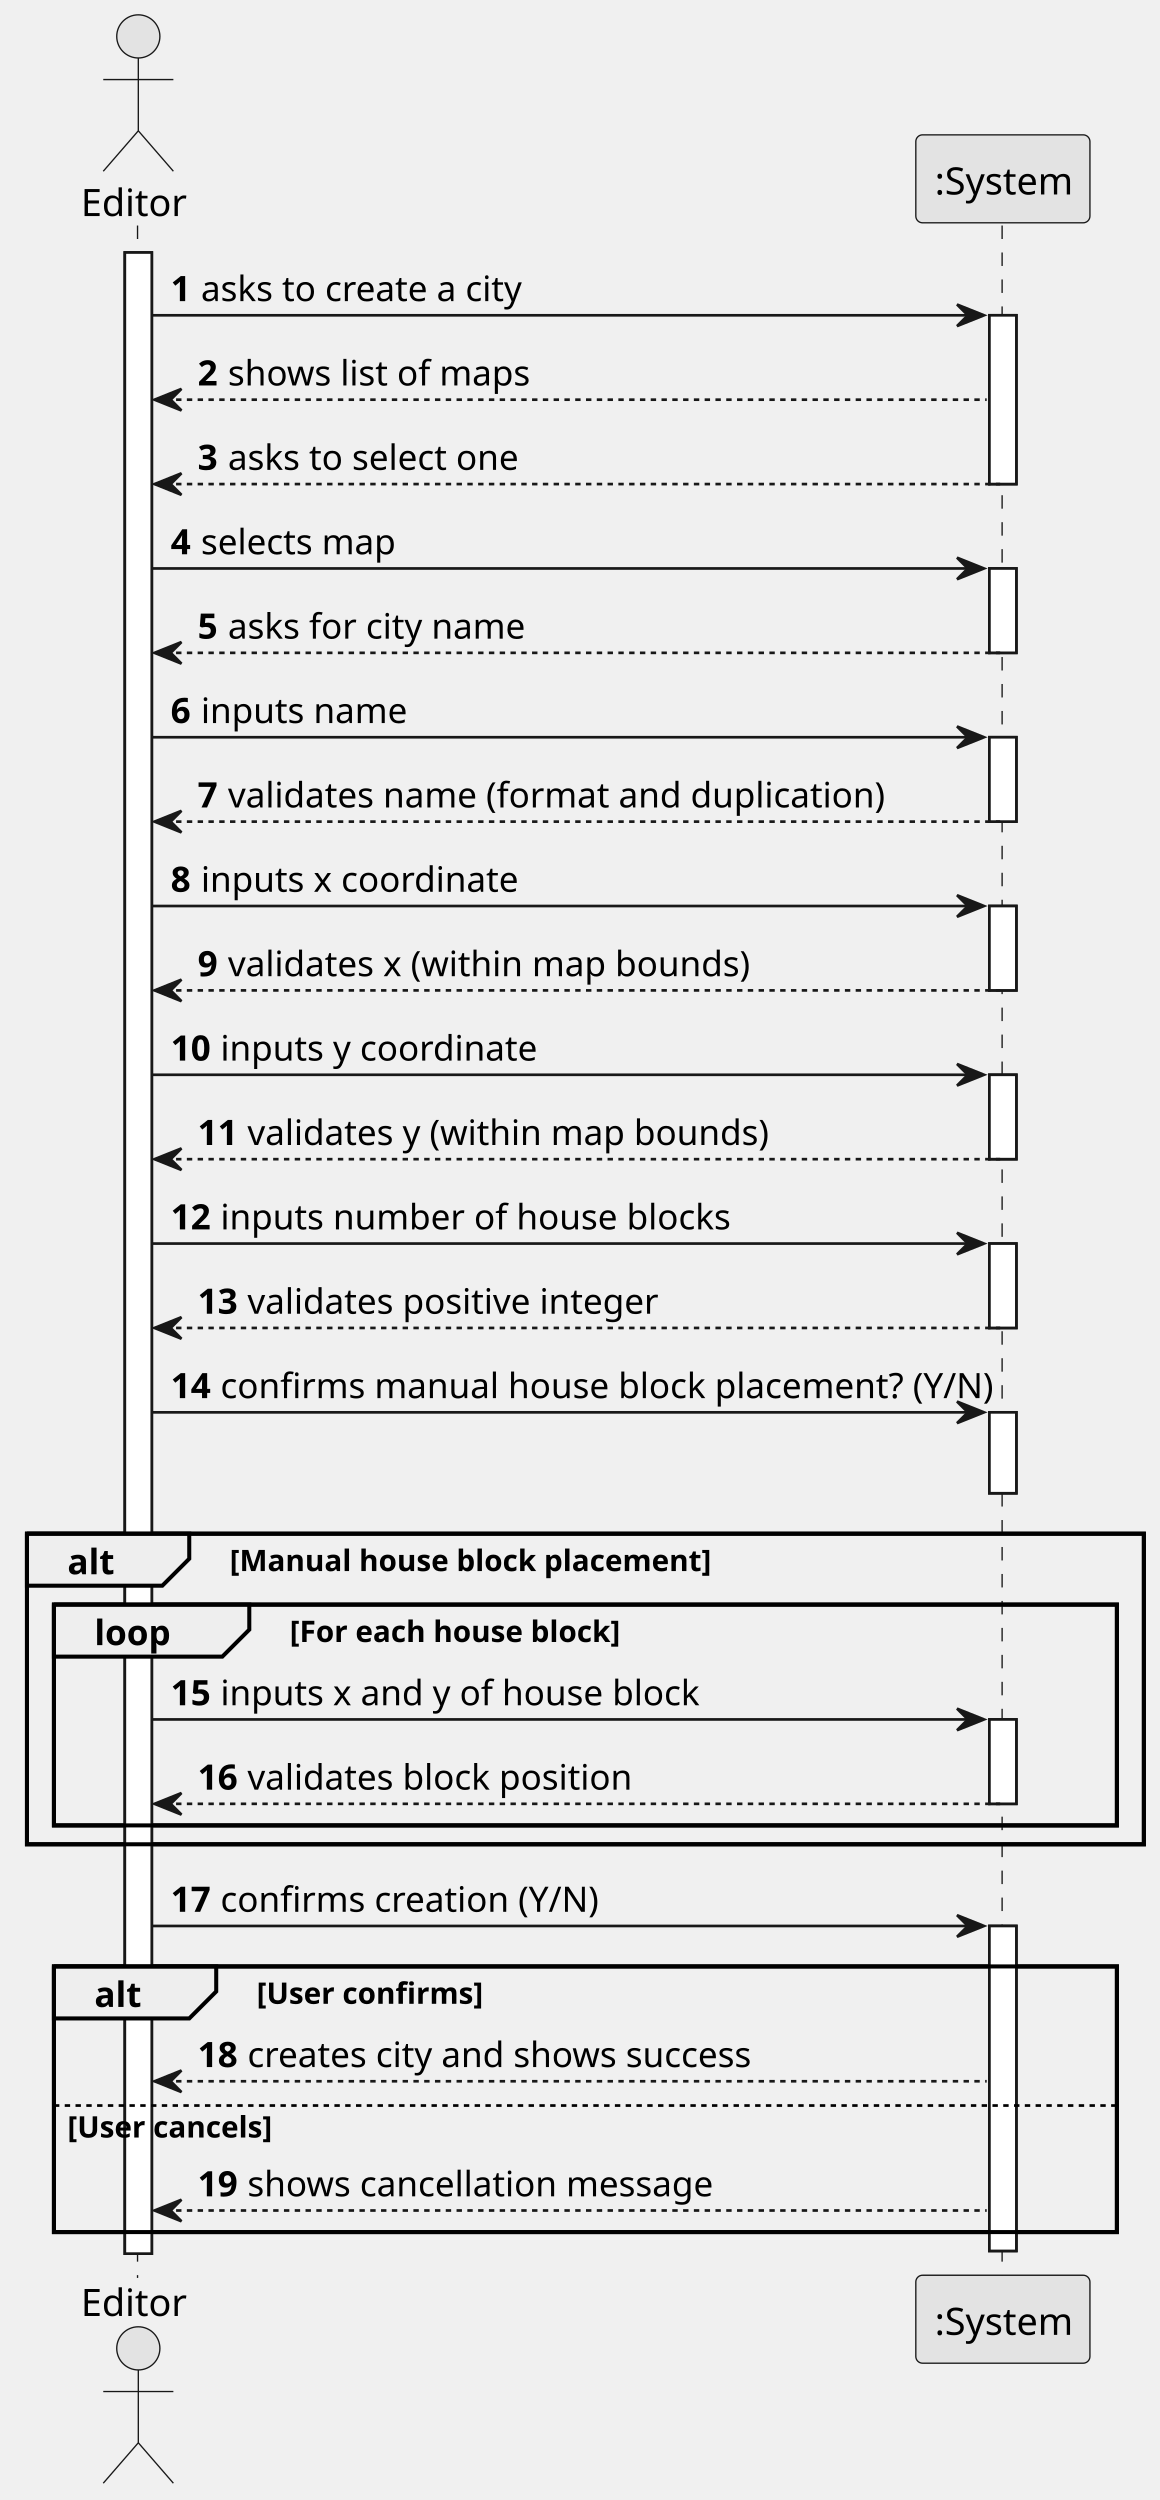
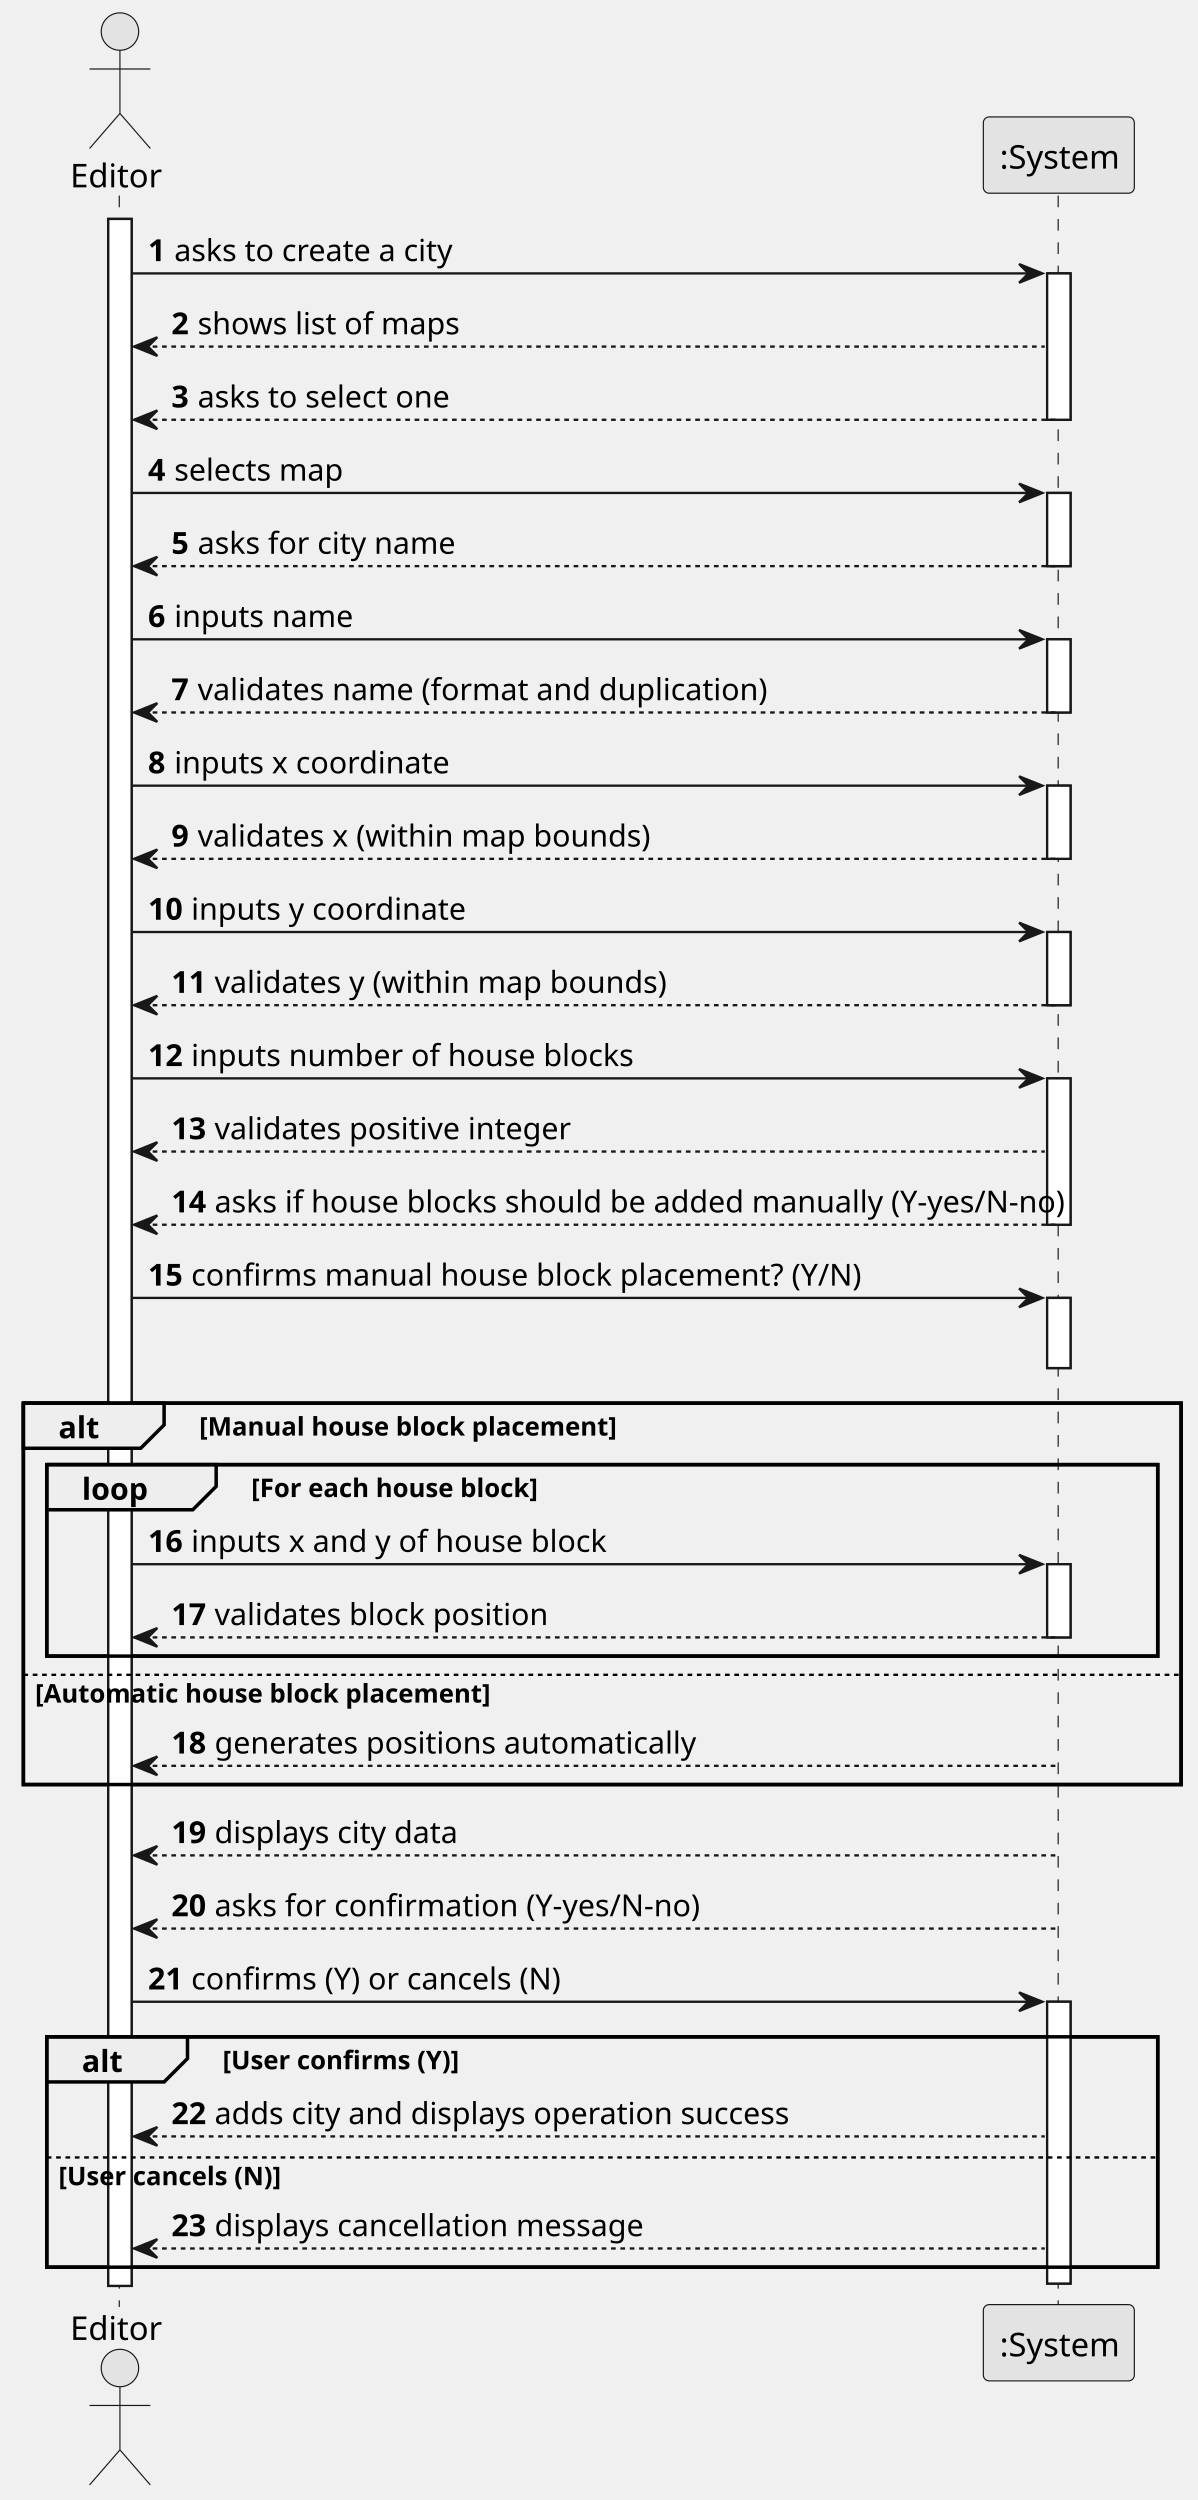
- <svg xmlns="http://www.w3.org/2000/svg" contentStyleType="text/css" height="927px" preserveAspectRatio="none" style="width:430px;height:927px;background:#FFFFFF;" version="1.1" viewBox="0 0 430 927" width="430px" zoomAndPan="magnify">
+ <svg xmlns="http://www.w3.org/2000/svg" contentStyleType="text/css" height="1069px" preserveAspectRatio="none" style="width:512px;height:1069px;background:#FFFFFF;" version="1.1" viewBox="0 0 512 1069" width="512px" zoomAndPan="magnify">
  <defs />
  <g>
-     <rect fill="#FFFFFF" height="742.033" style="stroke:#181818;stroke-width:1.0;" width="10" x="46.286" y="93.621" />
-     <rect fill="#FFFFFF" height="62.582" style="stroke:#181818;stroke-width:1.0;" width="10" x="366.867" y="116.912" />
-     <rect fill="#FFFFFF" height="31.291" style="stroke:#181818;stroke-width:1.0;" width="10" x="366.867" y="210.785" />
-     <rect fill="#FFFFFF" height="31.291" style="stroke:#181818;stroke-width:1.0;" width="10" x="366.867" y="273.367" />
-     <rect fill="#FFFFFF" height="31.291" style="stroke:#181818;stroke-width:1.0;" width="10" x="366.867" y="335.949" />
-     <rect fill="#FFFFFF" height="31.291" style="stroke:#181818;stroke-width:1.0;" width="10" x="366.867" y="398.531" />
-     <rect fill="#FFFFFF" height="31.291" style="stroke:#181818;stroke-width:1.0;" width="10" x="366.867" y="461.113" />
-     <rect fill="#FFFFFF" height="30" style="stroke:#181818;stroke-width:1.0;" width="10" x="366.867" y="523.695" />
-     <rect fill="#FFFFFF" height="31.291" style="stroke:#181818;stroke-width:1.0;" width="10" x="366.867" y="637.568" />
-     <rect fill="#FFFFFF" height="120.504" style="stroke:#181818;stroke-width:1.0;" width="10" x="366.867" y="714.15" />
-     <rect fill="none" height="115.164" style="stroke:#000000;stroke-width:1.5;" width="414.149" x="10" y="568.695" />
-     <rect fill="none" height="81.873" style="stroke:#000000;stroke-width:1.5;" width="394.149" x="20" y="594.986" />
-     <rect fill="none" height="98.504" style="stroke:#000000;stroke-width:1.5;" width="394.149" x="20" y="729.15" />
-     <line style="stroke:#181818;stroke-width:0.5;stroke-dasharray:5.0,5.0;" x1="51" x2="51" y1="83.621" y2="844.654" />
-     <line style="stroke:#181818;stroke-width:0.5;stroke-dasharray:5.0,5.0;" x1="371.584" x2="371.584" y1="83.621" y2="844.654" />
+     <rect fill="#FFFFFF" height="883.828" style="stroke:#181818;stroke-width:1.0;" width="10" x="46.286" y="93.621" />
+     <rect fill="#FFFFFF" height="62.582" style="stroke:#181818;stroke-width:1.0;" width="10" x="447.759" y="116.912" />
+     <rect fill="#FFFFFF" height="31.291" style="stroke:#181818;stroke-width:1.0;" width="10" x="447.759" y="210.785" />
+     <rect fill="#FFFFFF" height="31.291" style="stroke:#181818;stroke-width:1.0;" width="10" x="447.759" y="273.367" />
+     <rect fill="#FFFFFF" height="31.291" style="stroke:#181818;stroke-width:1.0;" width="10" x="447.759" y="335.949" />
+     <rect fill="#FFFFFF" height="31.291" style="stroke:#181818;stroke-width:1.0;" width="10" x="447.759" y="398.531" />
+     <rect fill="#FFFFFF" height="62.582" style="stroke:#181818;stroke-width:1.0;" width="10" x="447.759" y="461.113" />
+     <rect fill="#FFFFFF" height="30" style="stroke:#181818;stroke-width:1.0;" width="10" x="447.759" y="554.986" />
+     <rect fill="#FFFFFF" height="31.291" style="stroke:#181818;stroke-width:1.0;" width="10" x="447.759" y="668.859" />
+     <rect fill="#FFFFFF" height="120.504" style="stroke:#181818;stroke-width:1.0;" width="10" x="447.759" y="855.945" />
+     <rect fill="none" height="163.086" style="stroke:#000000;stroke-width:1.5;" width="495.042" x="10" y="599.986" />
+     <rect fill="none" height="81.873" style="stroke:#000000;stroke-width:1.5;" width="475.042" x="20" y="626.277" />
+     <rect fill="none" height="98.504" style="stroke:#000000;stroke-width:1.5;" width="475.042" x="20" y="870.945" />
+     <line style="stroke:#181818;stroke-width:0.5;stroke-dasharray:5.0,5.0;" x1="51" x2="51" y1="83.621" y2="986.449" />
+     <line style="stroke:#181818;stroke-width:0.5;stroke-dasharray:5.0,5.0;" x1="452.477" x2="452.477" y1="83.621" y2="986.449" />
    <text fill="#000000" font-family="sans-serif" font-size="14" lengthAdjust="spacing" textLength="36.572" x="30" y="80.107">Editor</text>
    <ellipse cx="51.286" cy="13.5" fill="#E3E3E3" rx="8" ry="8" style="stroke:#181818;stroke-width:0.5;" />
    <path d="M51.286,21.5 L51.286,48.5 M38.286,29.5 L64.286,29.5 M51.286,48.5 L38.286,63.5 M51.286,48.5 L64.286,63.5 " fill="none" style="stroke:#181818;stroke-width:0.5;" />
-     <text fill="#000000" font-family="sans-serif" font-size="14" lengthAdjust="spacing" textLength="36.572" x="30" y="858.762">Editor</text>
-     <ellipse cx="51.286" cy="870.775" fill="#E3E3E3" rx="8" ry="8" style="stroke:#181818;stroke-width:0.5;" />
-     <path d="M51.286,878.775 L51.286,905.775 M38.286,886.775 L64.286,886.775 M51.286,905.775 L38.286,920.775 M51.286,905.775 L64.286,920.775 " fill="none" style="stroke:#181818;stroke-width:0.5;" />
-     <rect fill="#E3E3E3" height="32.621" rx="2.5" ry="2.5" style="stroke:#181818;stroke-width:0.5;" width="64.565" x="339.584" y="50" />
-     <text fill="#000000" font-family="sans-serif" font-size="14" lengthAdjust="spacing" textLength="50.565" x="346.584" y="72.107">:System</text>
-     <rect fill="#E3E3E3" height="32.621" rx="2.5" ry="2.5" style="stroke:#181818;stroke-width:0.5;" width="64.565" x="339.584" y="843.654" />
-     <text fill="#000000" font-family="sans-serif" font-size="14" lengthAdjust="spacing" textLength="50.565" x="346.584" y="865.762">:System</text>
-     <rect fill="#FFFFFF" height="742.033" style="stroke:#181818;stroke-width:1.0;" width="10" x="46.286" y="93.621" />
-     <rect fill="#FFFFFF" height="62.582" style="stroke:#181818;stroke-width:1.0;" width="10" x="366.867" y="116.912" />
-     <rect fill="#FFFFFF" height="31.291" style="stroke:#181818;stroke-width:1.0;" width="10" x="366.867" y="210.785" />
-     <rect fill="#FFFFFF" height="31.291" style="stroke:#181818;stroke-width:1.0;" width="10" x="366.867" y="273.367" />
-     <rect fill="#FFFFFF" height="31.291" style="stroke:#181818;stroke-width:1.0;" width="10" x="366.867" y="335.949" />
-     <rect fill="#FFFFFF" height="31.291" style="stroke:#181818;stroke-width:1.0;" width="10" x="366.867" y="398.531" />
-     <rect fill="#FFFFFF" height="31.291" style="stroke:#181818;stroke-width:1.0;" width="10" x="366.867" y="461.113" />
-     <rect fill="#FFFFFF" height="30" style="stroke:#181818;stroke-width:1.0;" width="10" x="366.867" y="523.695" />
-     <rect fill="#FFFFFF" height="31.291" style="stroke:#181818;stroke-width:1.0;" width="10" x="366.867" y="637.568" />
-     <rect fill="#FFFFFF" height="120.504" style="stroke:#181818;stroke-width:1.0;" width="10" x="366.867" y="714.15" />
-     <polygon fill="#181818" points="354.867,112.912,364.867,116.912,354.867,120.912,358.867,116.912" style="stroke:#181818;stroke-width:1.0;" />
-     <line style="stroke:#181818;stroke-width:1.0;" x1="56.286" x2="360.867" y1="116.912" y2="116.912" />
+     <text fill="#000000" font-family="sans-serif" font-size="14" lengthAdjust="spacing" textLength="36.572" x="30" y="1000.557">Editor</text>
+     <ellipse cx="51.286" cy="1012.57" fill="#E3E3E3" rx="8" ry="8" style="stroke:#181818;stroke-width:0.5;" />
+     <path d="M51.286,1020.57 L51.286,1047.57 M38.286,1028.57 L64.286,1028.57 M51.286,1047.57 L38.286,1062.57 M51.286,1047.57 L64.286,1062.57 " fill="none" style="stroke:#181818;stroke-width:0.5;" />
+     <rect fill="#E3E3E3" height="32.621" rx="2.5" ry="2.5" style="stroke:#181818;stroke-width:0.5;" width="64.565" x="420.477" y="50" />
+     <text fill="#000000" font-family="sans-serif" font-size="14" lengthAdjust="spacing" textLength="50.565" x="427.477" y="72.107">:System</text>
+     <rect fill="#E3E3E3" height="32.621" rx="2.5" ry="2.5" style="stroke:#181818;stroke-width:0.5;" width="64.565" x="420.477" y="985.449" />
+     <text fill="#000000" font-family="sans-serif" font-size="14" lengthAdjust="spacing" textLength="50.565" x="427.477" y="1007.557">:System</text>
+     <rect fill="#FFFFFF" height="883.828" style="stroke:#181818;stroke-width:1.0;" width="10" x="46.286" y="93.621" />
+     <rect fill="#FFFFFF" height="62.582" style="stroke:#181818;stroke-width:1.0;" width="10" x="447.759" y="116.912" />
+     <rect fill="#FFFFFF" height="31.291" style="stroke:#181818;stroke-width:1.0;" width="10" x="447.759" y="210.785" />
+     <rect fill="#FFFFFF" height="31.291" style="stroke:#181818;stroke-width:1.0;" width="10" x="447.759" y="273.367" />
+     <rect fill="#FFFFFF" height="31.291" style="stroke:#181818;stroke-width:1.0;" width="10" x="447.759" y="335.949" />
+     <rect fill="#FFFFFF" height="31.291" style="stroke:#181818;stroke-width:1.0;" width="10" x="447.759" y="398.531" />
+     <rect fill="#FFFFFF" height="62.582" style="stroke:#181818;stroke-width:1.0;" width="10" x="447.759" y="461.113" />
+     <rect fill="#FFFFFF" height="30" style="stroke:#181818;stroke-width:1.0;" width="10" x="447.759" y="554.986" />
+     <rect fill="#FFFFFF" height="31.291" style="stroke:#181818;stroke-width:1.0;" width="10" x="447.759" y="668.859" />
+     <rect fill="#FFFFFF" height="120.504" style="stroke:#181818;stroke-width:1.0;" width="10" x="447.759" y="855.945" />
+     <polygon fill="#181818" points="435.759,112.912,445.759,116.912,435.759,120.912,439.759,116.912" style="stroke:#181818;stroke-width:1.0;" />
+     <line style="stroke:#181818;stroke-width:1.0;" x1="56.286" x2="441.759" y1="116.912" y2="116.912" />
    <text fill="#000000" font-family="sans-serif" font-size="13" font-weight="bold" lengthAdjust="spacing" textLength="7.23" x="63.286" y="111.649">1</text>
    <text fill="#000000" font-family="sans-serif" font-size="13" lengthAdjust="spacing" textLength="114.88" x="74.516" y="111.649">asks to create a city</text>
    <polygon fill="#181818" points="67.286,144.203,57.286,148.203,67.286,152.203,63.286,148.203" style="stroke:#181818;stroke-width:1.0;" />
-     <line style="stroke:#181818;stroke-width:1.0;stroke-dasharray:2.0,2.0;" x1="61.286" x2="365.867" y1="148.203" y2="148.203" />
+     <line style="stroke:#181818;stroke-width:1.0;stroke-dasharray:2.0,2.0;" x1="61.286" x2="446.759" y1="148.203" y2="148.203" />
    <text fill="#000000" font-family="sans-serif" font-size="13" font-weight="bold" lengthAdjust="spacing" textLength="7.23" x="73.286" y="142.94">2</text>
    <text fill="#000000" font-family="sans-serif" font-size="13" lengthAdjust="spacing" textLength="106.203" x="84.516" y="142.94">shows list of maps</text>
    <polygon fill="#181818" points="67.286,175.494,57.286,179.494,67.286,183.494,63.286,179.494" style="stroke:#181818;stroke-width:1.0;" />
-     <line style="stroke:#181818;stroke-width:1.0;stroke-dasharray:2.0,2.0;" x1="61.286" x2="370.867" y1="179.494" y2="179.494" />
+     <line style="stroke:#181818;stroke-width:1.0;stroke-dasharray:2.0,2.0;" x1="61.286" x2="451.759" y1="179.494" y2="179.494" />
    <text fill="#000000" font-family="sans-serif" font-size="13" font-weight="bold" lengthAdjust="spacing" textLength="7.23" x="73.286" y="174.231">3</text>
    <text fill="#000000" font-family="sans-serif" font-size="13" lengthAdjust="spacing" textLength="104.057" x="84.516" y="174.231">asks to select one</text>
-     <polygon fill="#181818" points="354.867,206.785,364.867,210.785,354.867,214.785,358.867,210.785" style="stroke:#181818;stroke-width:1.0;" />
-     <line style="stroke:#181818;stroke-width:1.0;" x1="56.286" x2="360.867" y1="210.785" y2="210.785" />
+     <polygon fill="#181818" points="435.759,206.785,445.759,210.785,435.759,214.785,439.759,210.785" style="stroke:#181818;stroke-width:1.0;" />
+     <line style="stroke:#181818;stroke-width:1.0;" x1="56.286" x2="441.759" y1="210.785" y2="210.785" />
    <text fill="#000000" font-family="sans-serif" font-size="13" font-weight="bold" lengthAdjust="spacing" textLength="7.23" x="63.286" y="205.523">4</text>
    <text fill="#000000" font-family="sans-serif" font-size="13" lengthAdjust="spacing" textLength="69.361" x="74.516" y="205.523">selects map</text>
    <polygon fill="#181818" points="67.286,238.076,57.286,242.076,67.286,246.076,63.286,242.076" style="stroke:#181818;stroke-width:1.0;" />
-     <line style="stroke:#181818;stroke-width:1.0;stroke-dasharray:2.0,2.0;" x1="61.286" x2="370.867" y1="242.076" y2="242.076" />
+     <line style="stroke:#181818;stroke-width:1.0;stroke-dasharray:2.0,2.0;" x1="61.286" x2="451.759" y1="242.076" y2="242.076" />
    <text fill="#000000" font-family="sans-serif" font-size="13" font-weight="bold" lengthAdjust="spacing" textLength="7.23" x="73.286" y="236.814">5</text>
    <text fill="#000000" font-family="sans-serif" font-size="13" lengthAdjust="spacing" textLength="104.755" x="84.516" y="236.814">asks for city name</text>
-     <polygon fill="#181818" points="354.867,269.367,364.867,273.367,354.867,277.367,358.867,273.367" style="stroke:#181818;stroke-width:1.0;" />
-     <line style="stroke:#181818;stroke-width:1.0;" x1="56.286" x2="360.867" y1="273.367" y2="273.367" />
+     <polygon fill="#181818" points="435.759,269.367,445.759,273.367,435.759,277.367,439.759,273.367" style="stroke:#181818;stroke-width:1.0;" />
+     <line style="stroke:#181818;stroke-width:1.0;" x1="56.286" x2="441.759" y1="273.367" y2="273.367" />
    <text fill="#000000" font-family="sans-serif" font-size="13" font-weight="bold" lengthAdjust="spacing" textLength="7.23" x="63.286" y="268.104">6</text>
    <text fill="#000000" font-family="sans-serif" font-size="13" lengthAdjust="spacing" textLength="70.821" x="74.516" y="268.104">inputs name</text>
    <polygon fill="#181818" points="67.286,300.658,57.286,304.658,67.286,308.658,63.286,304.658" style="stroke:#181818;stroke-width:1.0;" />
-     <line style="stroke:#181818;stroke-width:1.0;stroke-dasharray:2.0,2.0;" x1="61.286" x2="370.867" y1="304.658" y2="304.658" />
+     <line style="stroke:#181818;stroke-width:1.0;stroke-dasharray:2.0,2.0;" x1="61.286" x2="451.759" y1="304.658" y2="304.658" />
    <text fill="#000000" font-family="sans-serif" font-size="13" font-weight="bold" lengthAdjust="spacing" textLength="7.23" x="73.286" y="299.396">7</text>
    <text fill="#000000" font-family="sans-serif" font-size="13" lengthAdjust="spacing" textLength="227.621" x="84.516" y="299.396">validates name (format and duplication)</text>
-     <polygon fill="#181818" points="354.867,331.949,364.867,335.949,354.867,339.949,358.867,335.949" style="stroke:#181818;stroke-width:1.0;" />
-     <line style="stroke:#181818;stroke-width:1.0;" x1="56.286" x2="360.867" y1="335.949" y2="335.949" />
+     <polygon fill="#181818" points="435.759,331.949,445.759,335.949,435.759,339.949,439.759,335.949" style="stroke:#181818;stroke-width:1.0;" />
+     <line style="stroke:#181818;stroke-width:1.0;" x1="56.286" x2="441.759" y1="335.949" y2="335.949" />
    <text fill="#000000" font-family="sans-serif" font-size="13" font-weight="bold" lengthAdjust="spacing" textLength="7.23" x="63.286" y="330.687">8</text>
    <text fill="#000000" font-family="sans-serif" font-size="13" lengthAdjust="spacing" textLength="109.123" x="74.516" y="330.687">inputs x coordinate</text>
    <polygon fill="#181818" points="67.286,363.24,57.286,367.24,67.286,371.24,63.286,367.24" style="stroke:#181818;stroke-width:1.0;" />
-     <line style="stroke:#181818;stroke-width:1.0;stroke-dasharray:2.0,2.0;" x1="61.286" x2="370.867" y1="367.24" y2="367.24" />
+     <line style="stroke:#181818;stroke-width:1.0;stroke-dasharray:2.0,2.0;" x1="61.286" x2="451.759" y1="367.24" y2="367.24" />
    <text fill="#000000" font-family="sans-serif" font-size="13" font-weight="bold" lengthAdjust="spacing" textLength="7.23" x="73.286" y="361.978">9</text>
    <text fill="#000000" font-family="sans-serif" font-size="13" lengthAdjust="spacing" textLength="182.089" x="84.516" y="361.978">validates x (within map bounds)</text>
-     <polygon fill="#181818" points="354.867,394.531,364.867,398.531,354.867,402.531,358.867,398.531" style="stroke:#181818;stroke-width:1.0;" />
-     <line style="stroke:#181818;stroke-width:1.0;" x1="56.286" x2="360.867" y1="398.531" y2="398.531" />
+     <polygon fill="#181818" points="435.759,394.531,445.759,398.531,435.759,402.531,439.759,398.531" style="stroke:#181818;stroke-width:1.0;" />
+     <line style="stroke:#181818;stroke-width:1.0;" x1="56.286" x2="441.759" y1="398.531" y2="398.531" />
    <text fill="#000000" font-family="sans-serif" font-size="13" font-weight="bold" lengthAdjust="spacing" textLength="14.46" x="63.286" y="393.269">10</text>
    <text fill="#000000" font-family="sans-serif" font-size="13" lengthAdjust="spacing" textLength="109.123" x="81.746" y="393.269">inputs y coordinate</text>
    <polygon fill="#181818" points="67.286,425.822,57.286,429.822,67.286,433.822,63.286,429.822" style="stroke:#181818;stroke-width:1.0;" />
-     <line style="stroke:#181818;stroke-width:1.0;stroke-dasharray:2.0,2.0;" x1="61.286" x2="370.867" y1="429.822" y2="429.822" />
+     <line style="stroke:#181818;stroke-width:1.0;stroke-dasharray:2.0,2.0;" x1="61.286" x2="451.759" y1="429.822" y2="429.822" />
    <text fill="#000000" font-family="sans-serif" font-size="13" font-weight="bold" lengthAdjust="spacing" textLength="14.46" x="73.286" y="424.56">11</text>
    <text fill="#000000" font-family="sans-serif" font-size="13" lengthAdjust="spacing" textLength="182.089" x="91.746" y="424.56">validates y (within map bounds)</text>
-     <polygon fill="#181818" points="354.867,457.113,364.867,461.113,354.867,465.113,358.867,461.113" style="stroke:#181818;stroke-width:1.0;" />
-     <line style="stroke:#181818;stroke-width:1.0;" x1="56.286" x2="360.867" y1="461.113" y2="461.113" />
+     <polygon fill="#181818" points="435.759,457.113,445.759,461.113,435.759,465.113,439.759,461.113" style="stroke:#181818;stroke-width:1.0;" />
+     <line style="stroke:#181818;stroke-width:1.0;" x1="56.286" x2="441.759" y1="461.113" y2="461.113" />
    <text fill="#000000" font-family="sans-serif" font-size="13" font-weight="bold" lengthAdjust="spacing" textLength="14.46" x="63.286" y="455.851">12</text>
    <text fill="#000000" font-family="sans-serif" font-size="13" lengthAdjust="spacing" textLength="176.325" x="81.746" y="455.851">inputs number of house blocks</text>
    <polygon fill="#181818" points="67.286,488.404,57.286,492.404,67.286,496.404,63.286,492.404" style="stroke:#181818;stroke-width:1.0;" />
-     <line style="stroke:#181818;stroke-width:1.0;stroke-dasharray:2.0,2.0;" x1="61.286" x2="370.867" y1="492.404" y2="492.404" />
+     <line style="stroke:#181818;stroke-width:1.0;stroke-dasharray:2.0,2.0;" x1="61.286" x2="446.759" y1="492.404" y2="492.404" />
    <text fill="#000000" font-family="sans-serif" font-size="13" font-weight="bold" lengthAdjust="spacing" textLength="14.46" x="73.286" y="487.142">13</text>
    <text fill="#000000" font-family="sans-serif" font-size="13" lengthAdjust="spacing" textLength="142.359" x="91.746" y="487.142">validates positive integer</text>
-     <polygon fill="#181818" points="354.867,519.695,364.867,523.695,354.867,527.695,358.867,523.695" style="stroke:#181818;stroke-width:1.0;" />
-     <line style="stroke:#181818;stroke-width:1.0;" x1="56.286" x2="360.867" y1="523.695" y2="523.695" />
-     <text fill="#000000" font-family="sans-serif" font-size="13" font-weight="bold" lengthAdjust="spacing" textLength="14.46" x="63.286" y="518.433">14</text>
-     <text fill="#000000" font-family="sans-serif" font-size="13" lengthAdjust="spacing" textLength="273.121" x="81.746" y="518.433">confirms manual house block placement? (Y/N)</text>
-     <path d="M10,568.695 L70.171,568.695 L70.171,577.986 L60.171,587.986 L10,587.986 L10,568.695 " fill="#EEEEEE" style="stroke:#000000;stroke-width:1.5;" />
-     <rect fill="none" height="115.164" style="stroke:#000000;stroke-width:1.5;" width="414.149" x="10" y="568.695" />
-     <text fill="#000000" font-family="sans-serif" font-size="13" font-weight="bold" lengthAdjust="spacing" textLength="15.171" x="25" y="583.724">alt</text>
-     <text fill="#000000" font-family="sans-serif" font-size="11" font-weight="bold" lengthAdjust="spacing" textLength="169.92" x="85.171" y="582.565">[Manual house block placement]</text>
-     <path d="M20,594.986 L92.435,594.986 L92.435,604.277 L82.435,614.277 L20,614.277 L20,594.986 " fill="#EEEEEE" style="stroke:#000000;stroke-width:1.5;" />
-     <rect fill="none" height="81.873" style="stroke:#000000;stroke-width:1.5;" width="394.149" x="20" y="594.986" />
-     <text fill="#000000" font-family="sans-serif" font-size="13" font-weight="bold" lengthAdjust="spacing" textLength="27.435" x="35" y="610.015">loop</text>
-     <text fill="#000000" font-family="sans-serif" font-size="11" font-weight="bold" lengthAdjust="spacing" textLength="120.409" x="107.435" y="608.856">[For each house block]</text>
-     <polygon fill="#181818" points="354.867,633.568,364.867,637.568,354.867,641.568,358.867,637.568" style="stroke:#181818;stroke-width:1.0;" />
-     <line style="stroke:#181818;stroke-width:1.0;" x1="56.286" x2="360.867" y1="637.568" y2="637.568" />
-     <text fill="#000000" font-family="sans-serif" font-size="13" font-weight="bold" lengthAdjust="spacing" textLength="14.46" x="63.286" y="632.306">15</text>
-     <text fill="#000000" font-family="sans-serif" font-size="13" lengthAdjust="spacing" textLength="167.661" x="81.746" y="632.306">inputs x and y of house block</text>
-     <polygon fill="#181818" points="67.286,664.859,57.286,668.859,67.286,672.859,63.286,668.859" style="stroke:#181818;stroke-width:1.0;" />
-     <line style="stroke:#181818;stroke-width:1.0;stroke-dasharray:2.0,2.0;" x1="61.286" x2="370.867" y1="668.859" y2="668.859" />
-     <text fill="#000000" font-family="sans-serif" font-size="13" font-weight="bold" lengthAdjust="spacing" textLength="14.46" x="73.286" y="663.597">16</text>
-     <text fill="#000000" font-family="sans-serif" font-size="13" lengthAdjust="spacing" textLength="133.688" x="91.746" y="663.597">validates block position</text>
-     <polygon fill="#181818" points="354.867,710.15,364.867,714.15,354.867,718.15,358.867,714.15" style="stroke:#181818;stroke-width:1.0;" />
-     <line style="stroke:#181818;stroke-width:1.0;" x1="56.286" x2="360.867" y1="714.15" y2="714.15" />
-     <text fill="#000000" font-family="sans-serif" font-size="13" font-weight="bold" lengthAdjust="spacing" textLength="14.46" x="63.286" y="708.888">17</text>
-     <text fill="#000000" font-family="sans-serif" font-size="13" lengthAdjust="spacing" textLength="132.92" x="81.746" y="708.888">confirms creation (Y/N)</text>
-     <path d="M20,729.15 L80.171,729.15 L80.171,738.441 L70.171,748.441 L20,748.441 L20,729.15 " fill="#EEEEEE" style="stroke:#000000;stroke-width:1.5;" />
-     <rect fill="none" height="98.504" style="stroke:#000000;stroke-width:1.5;" width="394.149" x="20" y="729.15" />
-     <text fill="#000000" font-family="sans-serif" font-size="13" font-weight="bold" lengthAdjust="spacing" textLength="15.171" x="35" y="744.179">alt</text>
-     <text fill="#000000" font-family="sans-serif" font-size="11" font-weight="bold" lengthAdjust="spacing" textLength="81.297" x="95.171" y="743.02">[User confirms]</text>
-     <polygon fill="#181818" points="67.286,767.732,57.286,771.732,67.286,775.732,63.286,771.732" style="stroke:#181818;stroke-width:1.0;" />
-     <line style="stroke:#181818;stroke-width:1.0;stroke-dasharray:2.0,2.0;" x1="61.286" x2="365.867" y1="771.732" y2="771.732" />
-     <text fill="#000000" font-family="sans-serif" font-size="13" font-weight="bold" lengthAdjust="spacing" textLength="14.46" x="73.286" y="766.47">18</text>
-     <text fill="#000000" font-family="sans-serif" font-size="13" lengthAdjust="spacing" textLength="182.076" x="91.746" y="766.47">creates city and shows success</text>
-     <line style="stroke:#000000;stroke-width:1.0;stroke-dasharray:2.0,2.0;" x1="20" x2="414.149" y1="780.732" y2="780.732" />
-     <text fill="#000000" font-family="sans-serif" font-size="11" font-weight="bold" lengthAdjust="spacing" textLength="75.206" x="25" y="792.602">[User cancels]</text>
-     <polygon fill="#181818" points="67.286,815.654,57.286,819.654,67.286,823.654,63.286,819.654" style="stroke:#181818;stroke-width:1.0;" />
-     <line style="stroke:#181818;stroke-width:1.0;stroke-dasharray:2.0,2.0;" x1="61.286" x2="365.867" y1="819.654" y2="819.654" />
-     <text fill="#000000" font-family="sans-serif" font-size="13" font-weight="bold" lengthAdjust="spacing" textLength="14.46" x="73.286" y="814.392">19</text>
-     <text fill="#000000" font-family="sans-serif" font-size="13" lengthAdjust="spacing" textLength="165.477" x="91.746" y="814.392">shows cancellation message</text>
+     <polygon fill="#181818" points="67.286,519.695,57.286,523.695,67.286,527.695,63.286,523.695" style="stroke:#181818;stroke-width:1.0;" />
+     <line style="stroke:#181818;stroke-width:1.0;stroke-dasharray:2.0,2.0;" x1="61.286" x2="451.759" y1="523.695" y2="523.695" />
+     <text fill="#000000" font-family="sans-serif" font-size="13" font-weight="bold" lengthAdjust="spacing" textLength="14.46" x="73.286" y="518.433">14</text>
+     <text fill="#000000" font-family="sans-serif" font-size="13" lengthAdjust="spacing" textLength="349.013" x="91.746" y="518.433">asks if house blocks should be added manually (Y-yes/N-no)</text>
+     <polygon fill="#181818" points="435.759,550.986,445.759,554.986,435.759,558.986,439.759,554.986" style="stroke:#181818;stroke-width:1.0;" />
+     <line style="stroke:#181818;stroke-width:1.0;" x1="56.286" x2="441.759" y1="554.986" y2="554.986" />
+     <text fill="#000000" font-family="sans-serif" font-size="13" font-weight="bold" lengthAdjust="spacing" textLength="14.46" x="63.286" y="549.724">15</text>
+     <text fill="#000000" font-family="sans-serif" font-size="13" lengthAdjust="spacing" textLength="273.121" x="81.746" y="549.724">confirms manual house block placement? (Y/N)</text>
+     <path d="M10,599.986 L70.171,599.986 L70.171,609.277 L60.171,619.277 L10,619.277 L10,599.986 " fill="#EEEEEE" style="stroke:#000000;stroke-width:1.5;" />
+     <rect fill="none" height="163.086" style="stroke:#000000;stroke-width:1.5;" width="495.042" x="10" y="599.986" />
+     <text fill="#000000" font-family="sans-serif" font-size="13" font-weight="bold" lengthAdjust="spacing" textLength="15.171" x="25" y="615.015">alt</text>
+     <text fill="#000000" font-family="sans-serif" font-size="11" font-weight="bold" lengthAdjust="spacing" textLength="169.92" x="85.171" y="613.856">[Manual house block placement]</text>
+     <path d="M20,626.277 L92.435,626.277 L92.435,635.568 L82.435,645.568 L20,645.568 L20,626.277 " fill="#EEEEEE" style="stroke:#000000;stroke-width:1.5;" />
+     <rect fill="none" height="81.873" style="stroke:#000000;stroke-width:1.5;" width="475.042" x="20" y="626.277" />
+     <text fill="#000000" font-family="sans-serif" font-size="13" font-weight="bold" lengthAdjust="spacing" textLength="27.435" x="35" y="641.306">loop</text>
+     <text fill="#000000" font-family="sans-serif" font-size="11" font-weight="bold" lengthAdjust="spacing" textLength="120.409" x="107.435" y="640.148">[For each house block]</text>
+     <polygon fill="#181818" points="435.759,664.859,445.759,668.859,435.759,672.859,439.759,668.859" style="stroke:#181818;stroke-width:1.0;" />
+     <line style="stroke:#181818;stroke-width:1.0;" x1="56.286" x2="441.759" y1="668.859" y2="668.859" />
+     <text fill="#000000" font-family="sans-serif" font-size="13" font-weight="bold" lengthAdjust="spacing" textLength="14.46" x="63.286" y="663.597">16</text>
+     <text fill="#000000" font-family="sans-serif" font-size="13" lengthAdjust="spacing" textLength="167.661" x="81.746" y="663.597">inputs x and y of house block</text>
+     <polygon fill="#181818" points="67.286,696.15,57.286,700.15,67.286,704.15,63.286,700.15" style="stroke:#181818;stroke-width:1.0;" />
+     <line style="stroke:#181818;stroke-width:1.0;stroke-dasharray:2.0,2.0;" x1="61.286" x2="451.759" y1="700.15" y2="700.15" />
+     <text fill="#000000" font-family="sans-serif" font-size="13" font-weight="bold" lengthAdjust="spacing" textLength="14.46" x="73.286" y="694.888">17</text>
+     <text fill="#000000" font-family="sans-serif" font-size="13" lengthAdjust="spacing" textLength="133.688" x="91.746" y="694.888">validates block position</text>
+     <line style="stroke:#000000;stroke-width:1.0;stroke-dasharray:2.0,2.0;" x1="10" x2="505.042" y1="716.15" y2="716.15" />
+     <text fill="#000000" font-family="sans-serif" font-size="11" font-weight="bold" lengthAdjust="spacing" textLength="185.808" x="15" y="728.02">[Automatic house block placement]</text>
+     <polygon fill="#181818" points="67.286,751.072,57.286,755.072,67.286,759.072,63.286,755.072" style="stroke:#181818;stroke-width:1.0;" />
+     <line style="stroke:#181818;stroke-width:1.0;stroke-dasharray:2.0,2.0;" x1="61.286" x2="451.759" y1="755.072" y2="755.072" />
+     <text fill="#000000" font-family="sans-serif" font-size="13" font-weight="bold" lengthAdjust="spacing" textLength="14.46" x="73.286" y="749.81">18</text>
+     <text fill="#000000" font-family="sans-serif" font-size="13" lengthAdjust="spacing" textLength="192.22" x="91.746" y="749.81">generates positions automatically</text>
+     <polygon fill="#181818" points="67.286,789.363,57.286,793.363,67.286,797.363,63.286,793.363" style="stroke:#181818;stroke-width:1.0;" />
+     <line style="stroke:#181818;stroke-width:1.0;stroke-dasharray:2.0,2.0;" x1="61.286" x2="451.759" y1="793.363" y2="793.363" />
+     <text fill="#000000" font-family="sans-serif" font-size="13" font-weight="bold" lengthAdjust="spacing" textLength="14.46" x="73.286" y="788.101">19</text>
+     <text fill="#000000" font-family="sans-serif" font-size="13" lengthAdjust="spacing" textLength="98.992" x="91.746" y="788.101">displays city data</text>
+     <polygon fill="#181818" points="67.286,820.654,57.286,824.654,67.286,828.654,63.286,824.654" style="stroke:#181818;stroke-width:1.0;" />
+     <line style="stroke:#181818;stroke-width:1.0;stroke-dasharray:2.0,2.0;" x1="61.286" x2="451.759" y1="824.654" y2="824.654" />
+     <text fill="#000000" font-family="sans-serif" font-size="13" font-weight="bold" lengthAdjust="spacing" textLength="14.46" x="73.286" y="819.392">20</text>
+     <text fill="#000000" font-family="sans-serif" font-size="13" lengthAdjust="spacing" textLength="197.222" x="91.746" y="819.392">asks for confirmation (Y-yes/N-no)</text>
+     <polygon fill="#181818" points="435.759,851.945,445.759,855.945,435.759,859.945,439.759,855.945" style="stroke:#181818;stroke-width:1.0;" />
+     <line style="stroke:#181818;stroke-width:1.0;" x1="56.286" x2="441.759" y1="855.945" y2="855.945" />
+     <text fill="#000000" font-family="sans-serif" font-size="13" font-weight="bold" lengthAdjust="spacing" textLength="14.46" x="63.286" y="850.683">21</text>
+     <text fill="#000000" font-family="sans-serif" font-size="13" lengthAdjust="spacing" textLength="154.578" x="81.746" y="850.683">confirms (Y) or cancels (N)</text>
+     <path d="M20,870.945 L80.171,870.945 L80.171,880.236 L70.171,890.236 L20,890.236 L20,870.945 " fill="#EEEEEE" style="stroke:#000000;stroke-width:1.5;" />
+     <rect fill="none" height="98.504" style="stroke:#000000;stroke-width:1.5;" width="475.042" x="20" y="870.945" />
+     <text fill="#000000" font-family="sans-serif" font-size="13" font-weight="bold" lengthAdjust="spacing" textLength="15.171" x="35" y="885.974">alt</text>
+     <text fill="#000000" font-family="sans-serif" font-size="11" font-weight="bold" lengthAdjust="spacing" textLength="99.016" x="95.171" y="884.815">[User confirms (Y)]</text>
+     <polygon fill="#181818" points="67.286,909.527,57.286,913.527,67.286,917.527,63.286,913.527" style="stroke:#181818;stroke-width:1.0;" />
+     <line style="stroke:#181818;stroke-width:1.0;stroke-dasharray:2.0,2.0;" x1="61.286" x2="446.759" y1="913.527" y2="913.527" />
+     <text fill="#000000" font-family="sans-serif" font-size="13" font-weight="bold" lengthAdjust="spacing" textLength="14.46" x="73.286" y="908.265">22</text>
+     <text fill="#000000" font-family="sans-serif" font-size="13" lengthAdjust="spacing" textLength="235.574" x="91.746" y="908.265">adds city and displays operation success</text>
+     <line style="stroke:#000000;stroke-width:1.0;stroke-dasharray:2.0,2.0;" x1="20" x2="495.042" y1="922.527" y2="922.527" />
+     <text fill="#000000" font-family="sans-serif" font-size="11" font-weight="bold" lengthAdjust="spacing" textLength="93.532" x="25" y="934.398">[User cancels (N)]</text>
+     <polygon fill="#181818" points="67.286,957.449,57.286,961.449,67.286,965.449,63.286,961.449" style="stroke:#181818;stroke-width:1.0;" />
+     <line style="stroke:#181818;stroke-width:1.0;stroke-dasharray:2.0,2.0;" x1="61.286" x2="446.759" y1="961.449" y2="961.449" />
+     <text fill="#000000" font-family="sans-serif" font-size="13" font-weight="bold" lengthAdjust="spacing" textLength="14.46" x="73.286" y="956.187">23</text>
+     <text fill="#000000" font-family="sans-serif" font-size="13" lengthAdjust="spacing" textLength="175.595" x="91.746" y="956.187">displays cancellation message</text>
  </g>
</svg>
